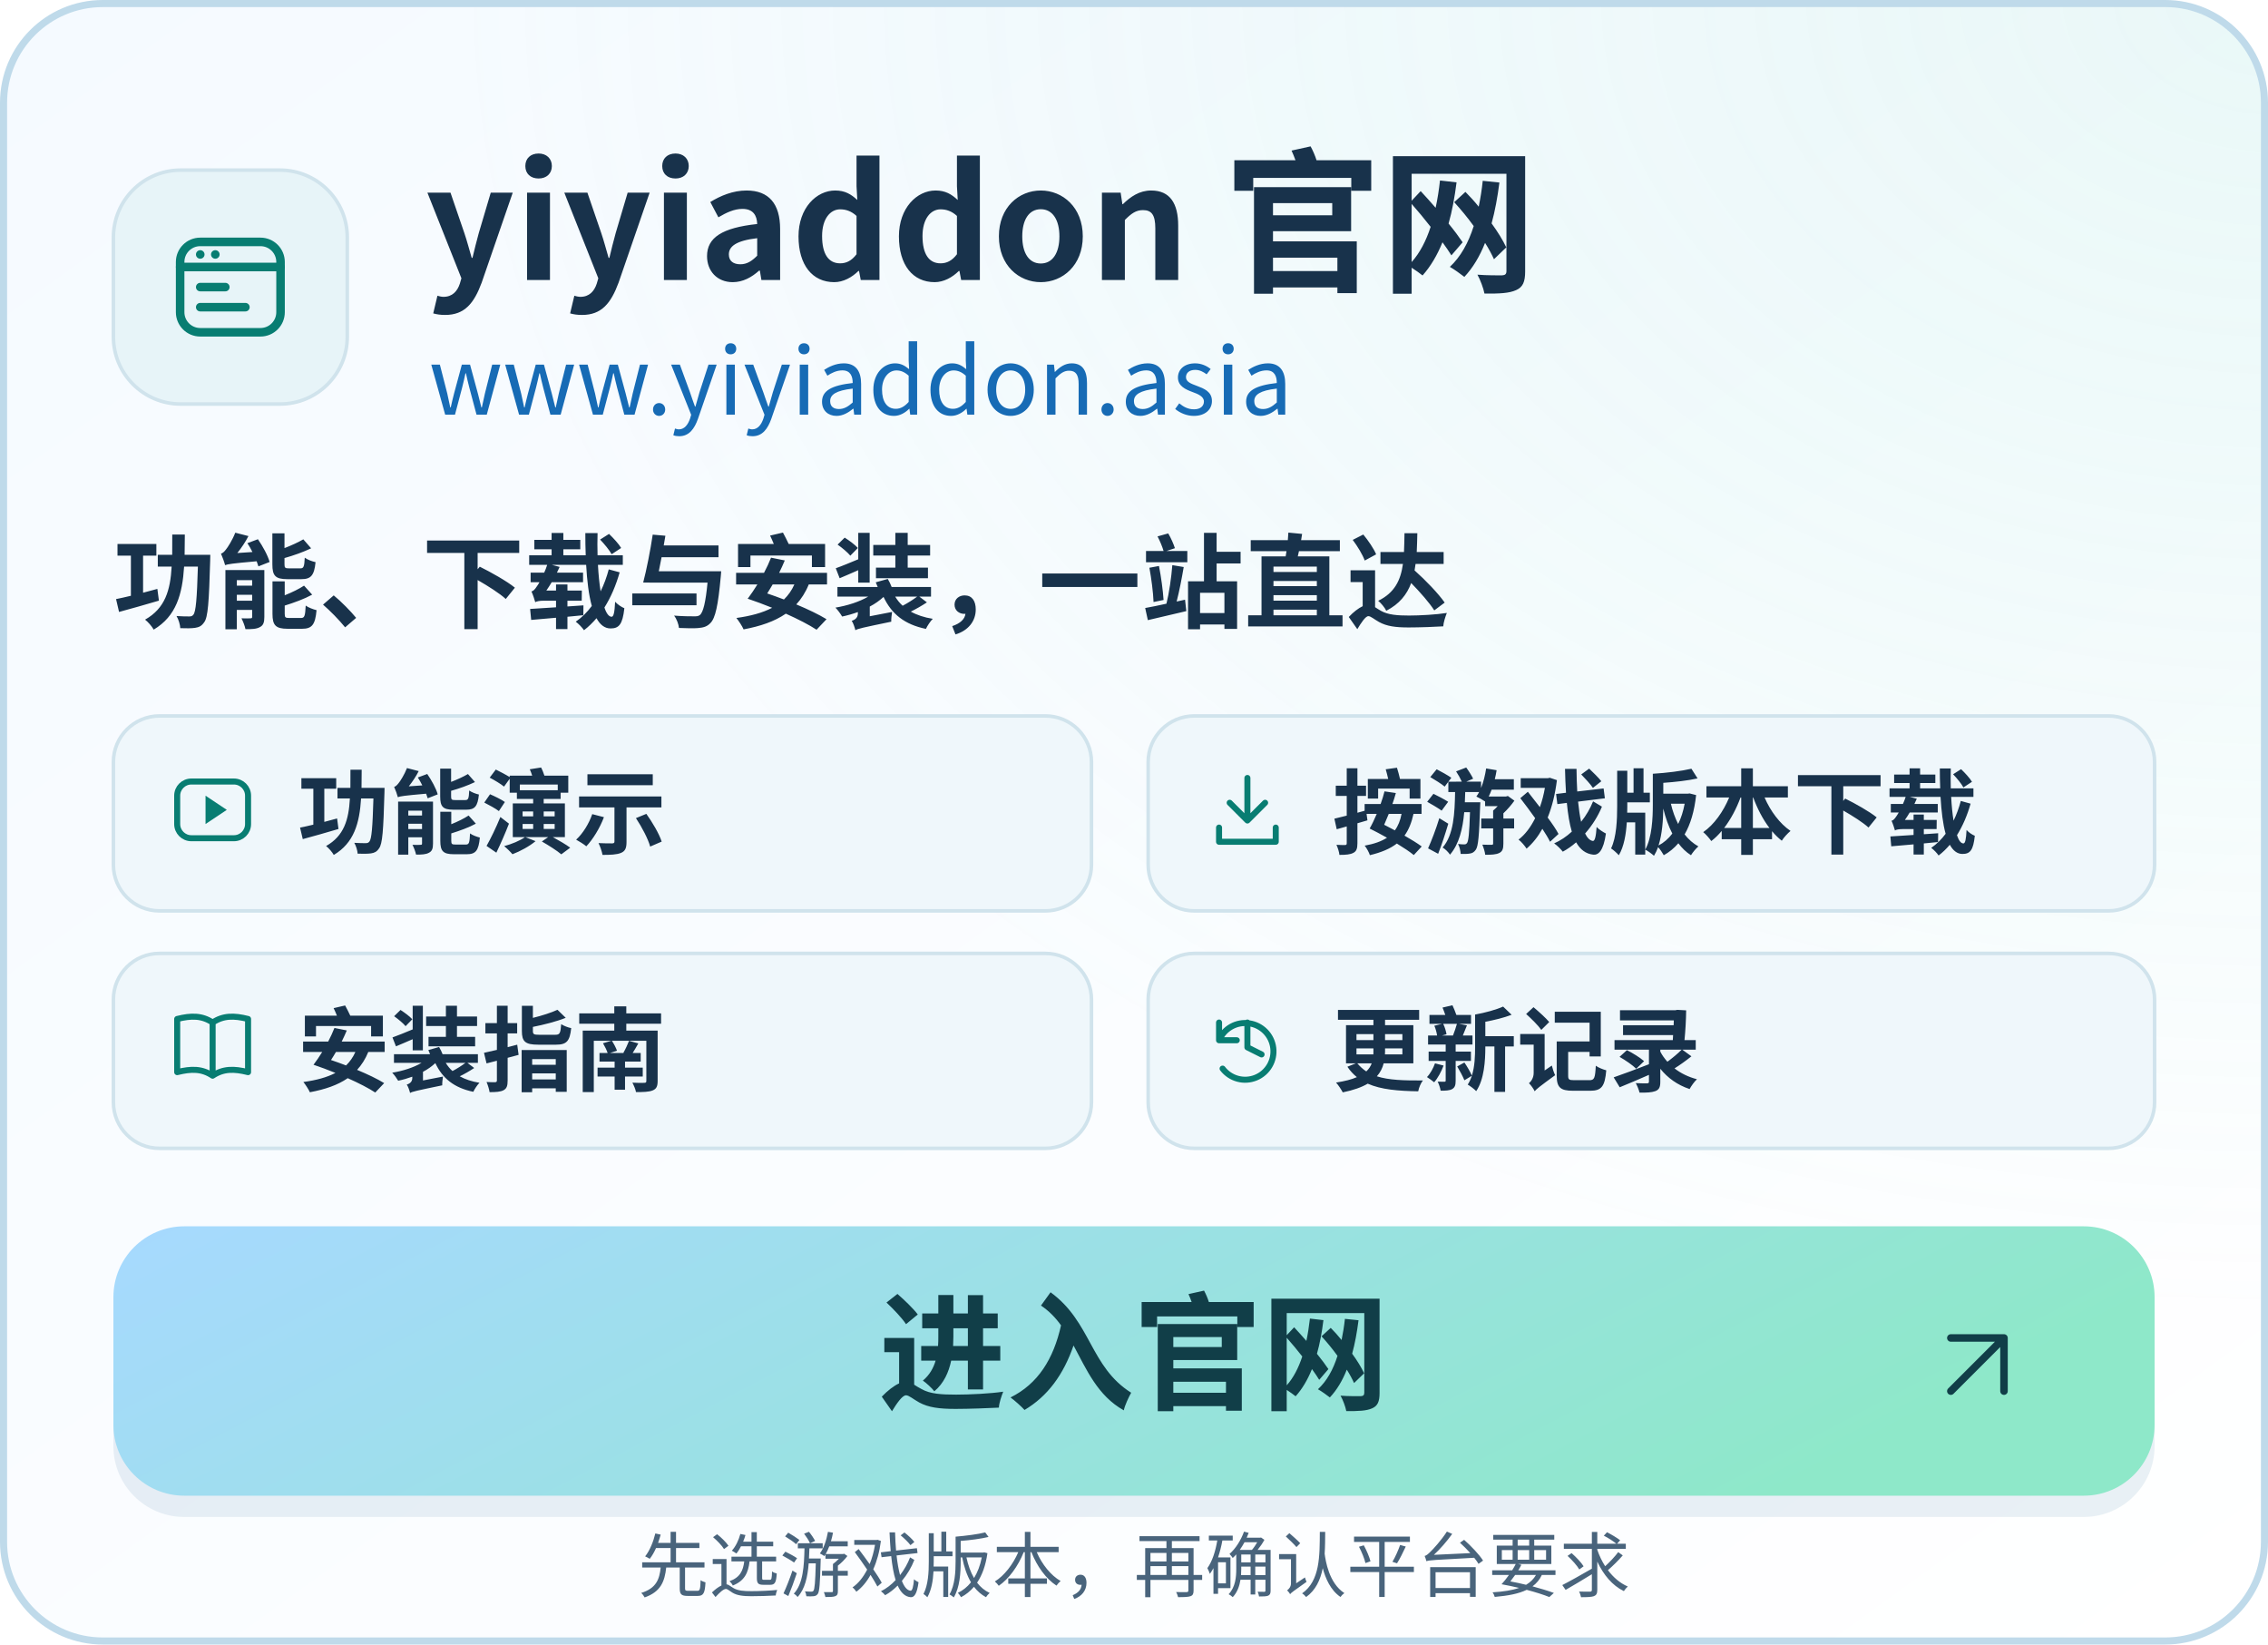
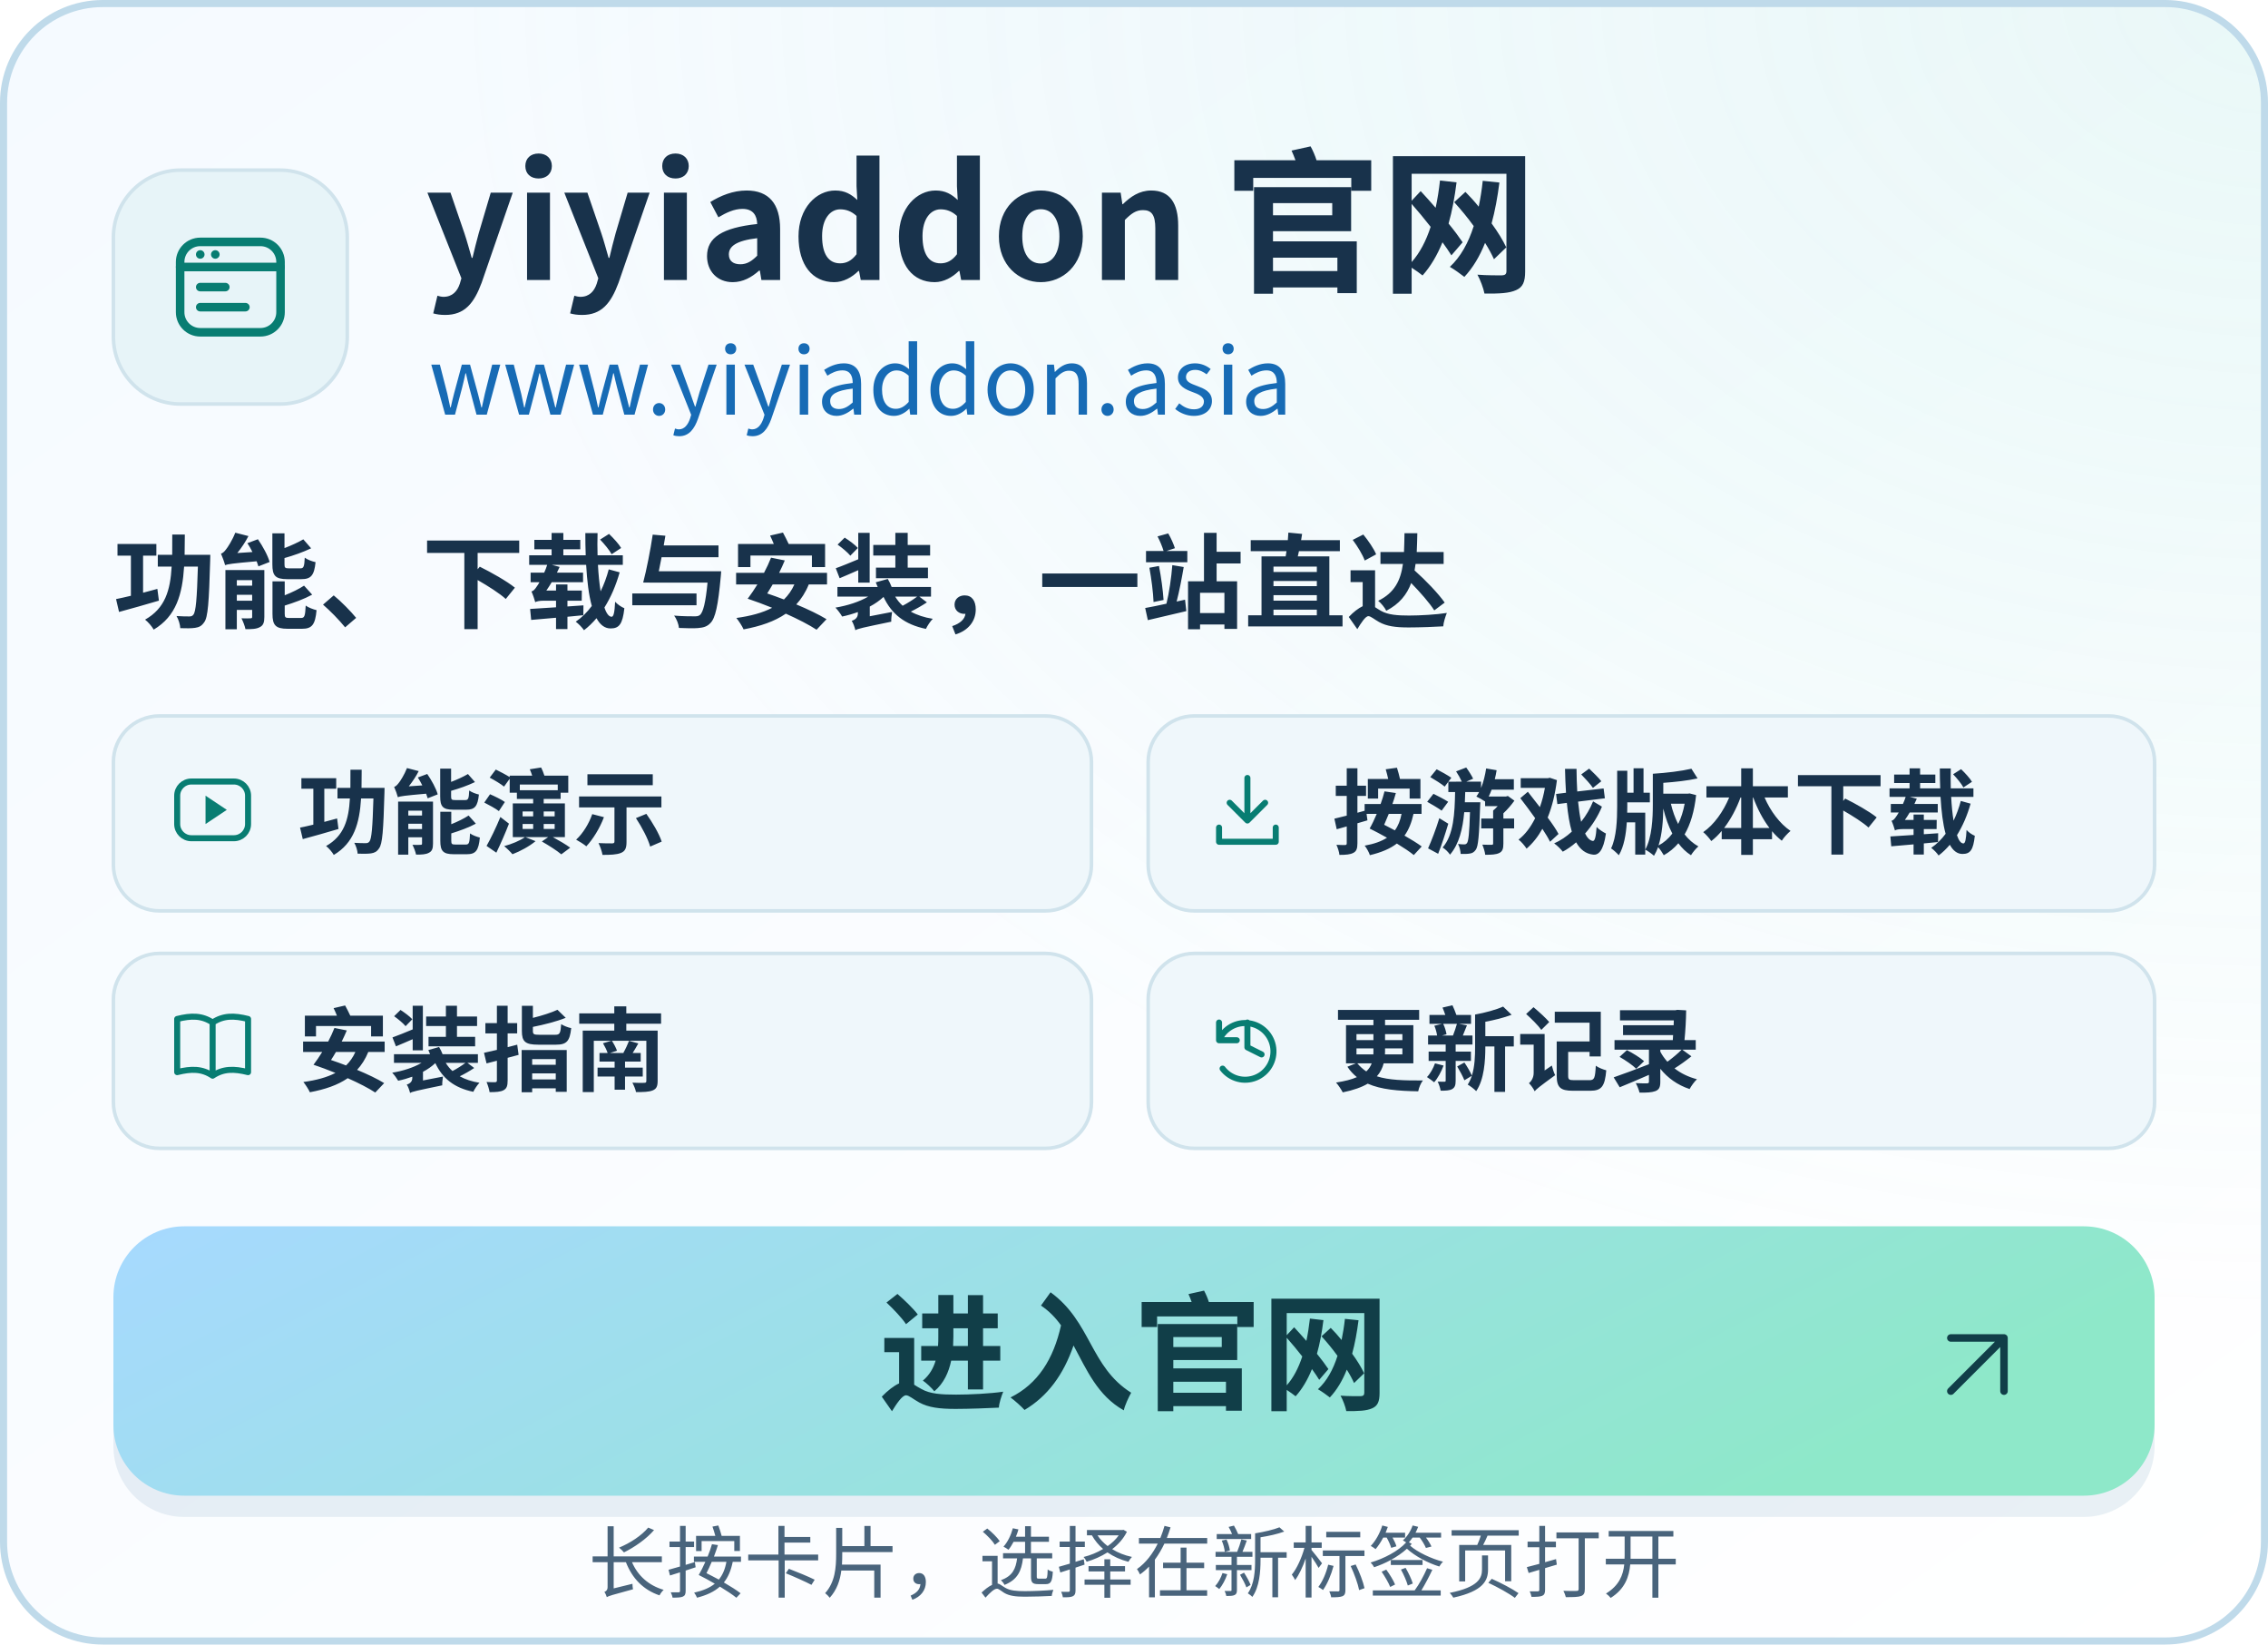
- <svg xmlns="http://www.w3.org/2000/svg" width="640" height="464" viewBox="0 0 640 464" role="img" aria-label="进入 yiyiaddon 官网 · www.yiyiaddon.asia · 功能演示、按游戏版本选择下载、安装指南、更新记录；请先确认版本与平台要求。">
+ <svg xmlns="http://www.w3.org/2000/svg" width="640" height="464" viewBox="0 0 640 464" role="img" aria-label="进入 yiyiaddon 官网，查看功能演示、版本下载、安装指南和更新记录。">
  <defs>
    <linearGradient id="background" x1="0" y1="0" x2="1" y2="1">
      <stop stop-color="#f5faff" />
      <stop offset="1" stop-color="#ffffff" />
    </linearGradient>
    <radialGradient id="glow" cx="100%" cy="0%" r="100%">
      <stop stop-color="#81dfcb" stop-opacity=".14" />
      <stop offset=".8" stop-color="#81dfcb" stop-opacity="0" />
    </radialGradient>
    <linearGradient id="button" x1="0" y1="0" x2="1" y2=".25">
      <stop stop-color="#a7d9ff" />
      <stop offset="1" stop-color="#8ee8c9" />
    </linearGradient>
  </defs>
  <g font-family="Segoe UI, Microsoft YaHei, Noto Sans CJK SC, PingFang SC, Arial, sans-serif">
    <rect x="1" y="1" width="638" height="462" rx="28" fill="url(#background)" stroke="#bfdaea" stroke-width="2" />
    <rect x="2" y="2" width="636" height="460" rx="27" fill="url(#glow)" />
    <rect x="32" y="48" width="66" height="66" rx="19" fill="#e7f4f8" stroke="#d0e3ec" />
    <g transform="translate(48 64) scale(1.416667)" fill="none" stroke="#087d72" color="#087d72" stroke-width="1.7" stroke-linecap="round" stroke-linejoin="round">
      <rect x="2" y="3" width="20" height="18" rx="4" />
      <path d="M2 8h20M6 5.5h.01M9 5.5h.01M6 12h5m-5 4h9" />
    </g>
    <text x="120" y="79" font-size="44" fill="#18324b" font-weight="700">yiyiaddon 官网</text>
    <text x="121" y="117" font-size="26" fill="#176bb5" font-weight="500">www.yiyiaddon.asia</text>
    <text x="32" y="175" font-size="29" fill="#18324b" font-weight="600">功能、下载与安装，一站直达</text>
    <rect x="32" y="202" width="276" height="55" rx="13" fill="#eff7fb" stroke="#d0e3ec" />
    <g transform="translate(48 216.5) scale(1.0)" fill="none" stroke="#087d72" color="#087d72" stroke-width="1.7" stroke-linecap="round" stroke-linejoin="round">
      <rect x="2" y="4" width="20" height="16" rx="4" />
      <path d="m10 8 6 4-6 4Z" fill="currentColor" stroke="none" />
    </g>
    <text x="84" y="238.86" font-size="26" fill="#18324b" font-weight="550">功能演示</text>
    <rect x="324" y="202" width="284" height="55" rx="13" fill="#eff7fb" stroke="#d0e3ec" />
    <g transform="translate(340 216.5) scale(1.0)" fill="none" stroke="#087d72" color="#087d72" stroke-width="1.7" stroke-linecap="round" stroke-linejoin="round">
      <path d="M12 3v12m-5-5 5 5 5-5M4 17v4h16v-4" />
    </g>
    <text x="376" y="238.86" font-size="26" fill="#18324b" font-weight="550">按游戏版本下载</text>
    <rect x="32" y="269" width="276" height="55" rx="13" fill="#eff7fb" stroke="#d0e3ec" />
    <g transform="translate(48 283.5) scale(1.0)" fill="none" stroke="#087d72" color="#087d72" stroke-width="1.7" stroke-linecap="round" stroke-linejoin="round">
      <path d="M12 5c-3-2-6-2-10-1v15c4-1 7-1 10 1 3-2 6-2 10-1V4c-4-1-7-1-10 1Zm0 0v15" />
    </g>
    <text x="84" y="305.86" font-size="26" fill="#18324b" font-weight="550">安装指南</text>
    <rect x="324" y="269" width="284" height="55" rx="13" fill="#eff7fb" stroke="#d0e3ec" />
    <g transform="translate(340 283.5) scale(1.0)" fill="none" stroke="#087d72" color="#087d72" stroke-width="1.7" stroke-linecap="round" stroke-linejoin="round">
      <path d="M4 5v5h5M4 10a8 8 0 1 1 1 8m7-13v7l4 2" />
    </g>
    <text x="376" y="305.86" font-size="26" fill="#18324b" font-weight="550">更新记录</text>
    <rect x="32" y="352" width="576" height="76" rx="20" fill="#6d9cb9" opacity=".15" />
    <rect x="32" y="346" width="576" height="76" rx="20" fill="url(#button)" />
    <text x="320" y="395" font-size="36" fill="#113e48" font-weight="700" text-anchor="middle">进入官网</text>
    <g transform="translate(543 370) scale(1.25)" fill="none" stroke="#113e48" color="#113e48" stroke-width="1.7" stroke-linecap="round" stroke-linejoin="round">
      <path d="M6 18 18 6M6 6h12v12" />
    </g>
-     <text x="320" y="449" font-size="20" fill="#49647c" font-weight="450" text-anchor="middle">先选游戏版本，再确认平台要求</text>
+     <text x="320" y="449" font-size="22" fill="#49647c" font-weight="450" text-anchor="middle">长按卡片，选择在新标签页打开</text>
  </g>
</svg>
